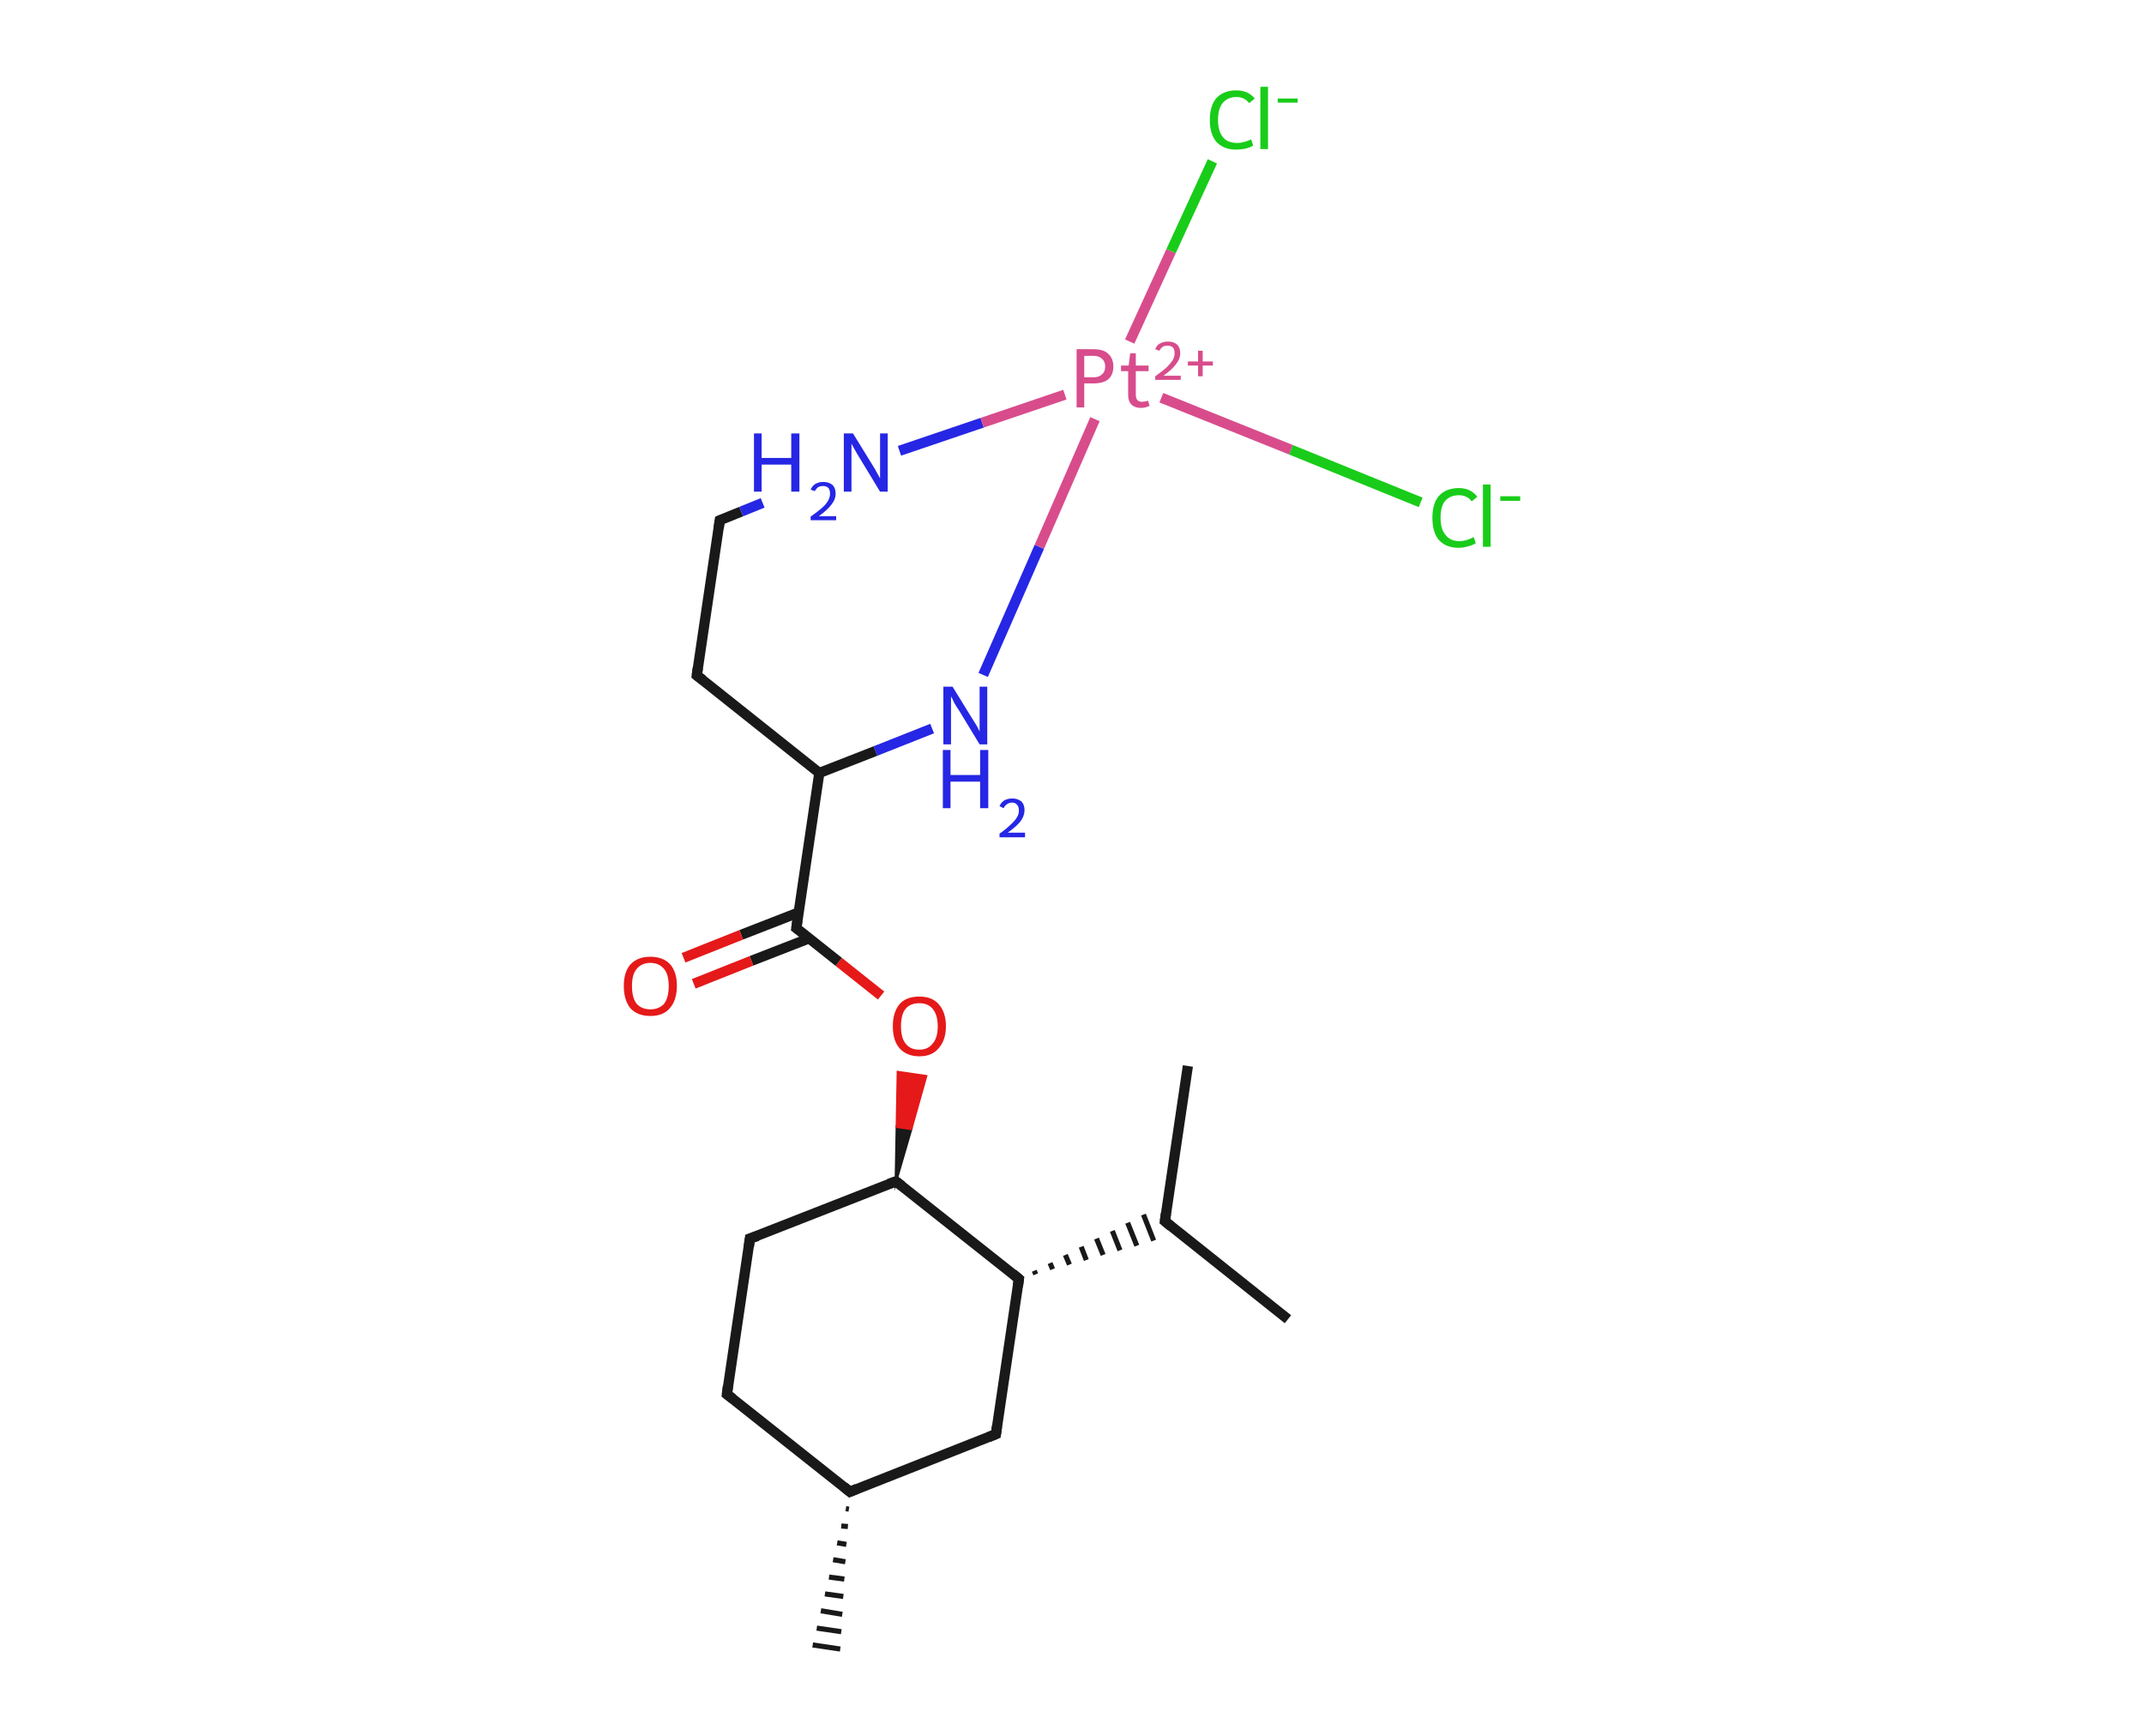
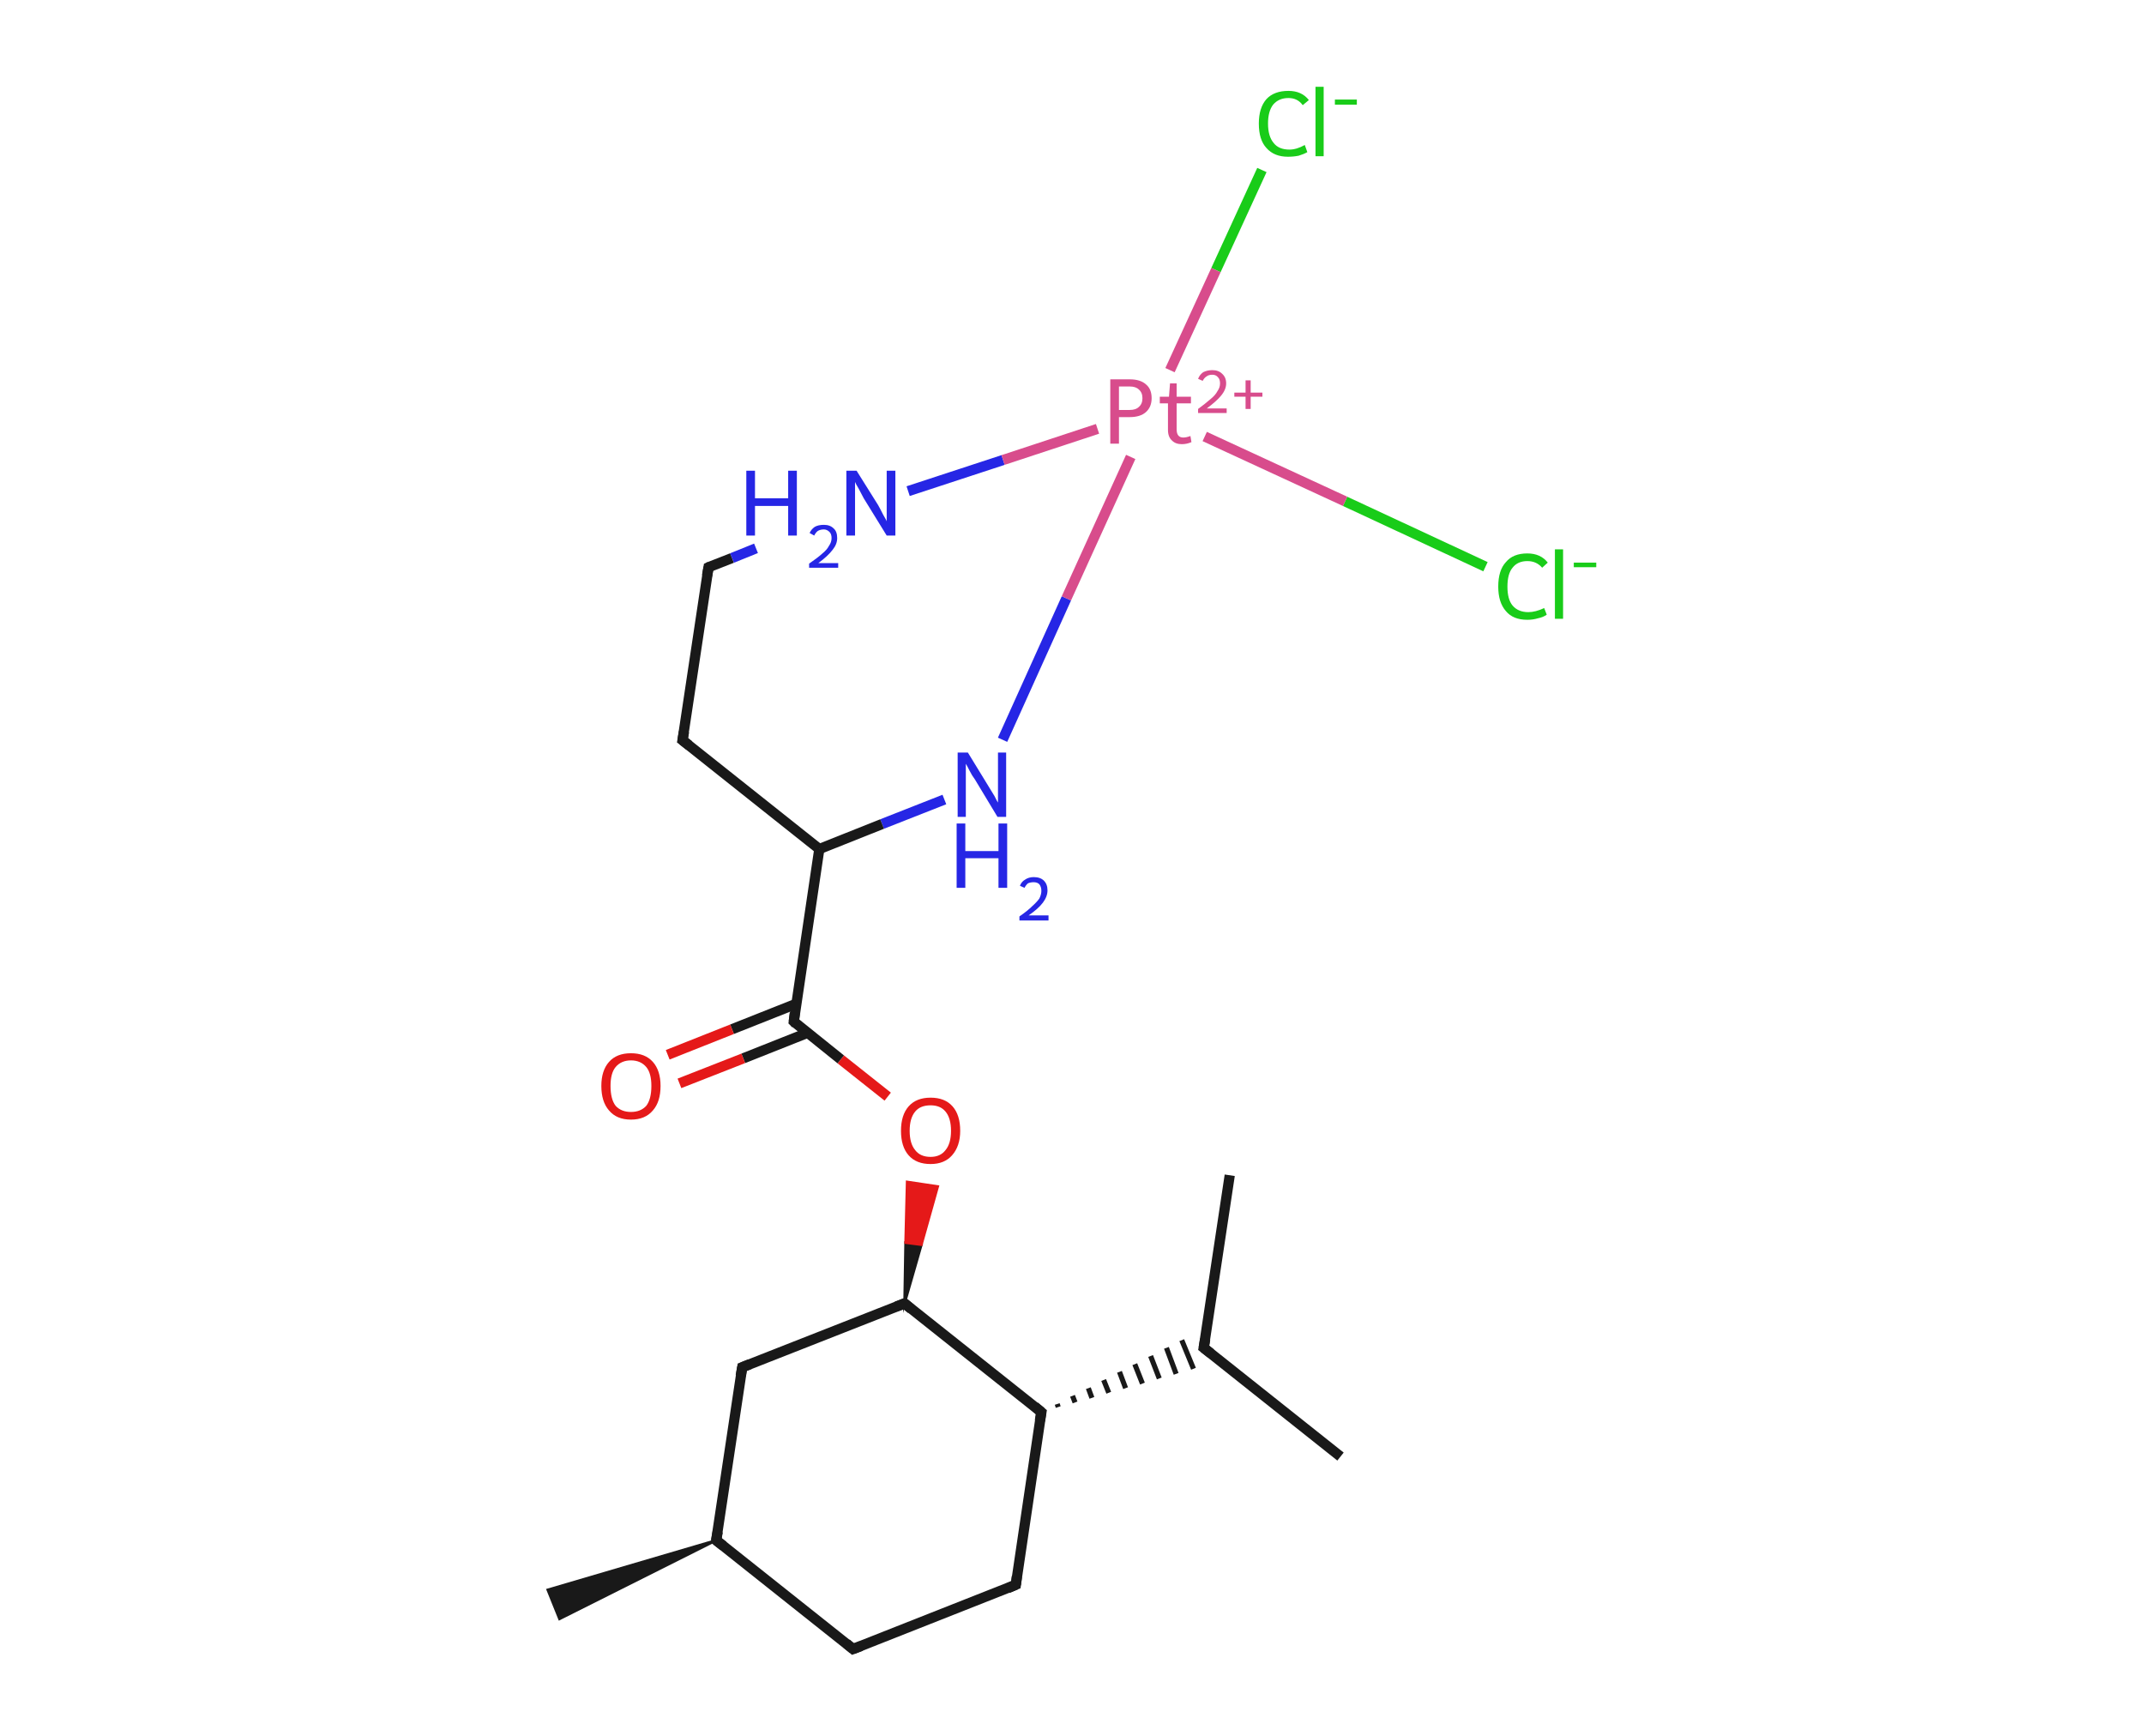
<svg xmlns="http://www.w3.org/2000/svg" version="1.1" baseProfile="full" xml:space="preserve" width="420px" height="340px" viewBox="0 0 420 340">
-   <path class="bond-0 atom-0 atom-1" d="M 252.3,258.4 L 228.2,239.2" style="fill:none;fill-rule:evenodd;stroke:#191919;stroke-width:2.0px;stroke-linecap:butt;stroke-linejoin:miter;stroke-opacity:1" />
-   <path class="bond-1 atom-1 atom-2" d="M 228.2,239.2 L 232.7,208.8" style="fill:none;fill-rule:evenodd;stroke:#191919;stroke-width:2.0px;stroke-linecap:butt;stroke-linejoin:miter;stroke-opacity:1" />
-   <path class="bond-2 atom-3 atom-1" d="M 202.9,249.6 L 202.6,248.9" style="fill:none;fill-rule:evenodd;stroke:#191919;stroke-width:1.0px;stroke-linecap:butt;stroke-linejoin:miter;stroke-opacity:1" />
-   <path class="bond-2 atom-3 atom-1" d="M 206.2,248.6 L 205.7,247.4" style="fill:none;fill-rule:evenodd;stroke:#191919;stroke-width:1.0px;stroke-linecap:butt;stroke-linejoin:miter;stroke-opacity:1" />
-   <path class="bond-2 atom-3 atom-1" d="M 209.5,247.7 L 208.7,245.8" style="fill:none;fill-rule:evenodd;stroke:#191919;stroke-width:1.0px;stroke-linecap:butt;stroke-linejoin:miter;stroke-opacity:1" />
-   <path class="bond-2 atom-3 atom-1" d="M 212.8,246.8 L 211.8,244.2" style="fill:none;fill-rule:evenodd;stroke:#191919;stroke-width:1.0px;stroke-linecap:butt;stroke-linejoin:miter;stroke-opacity:1" />
-   <path class="bond-2 atom-3 atom-1" d="M 216.1,245.8 L 214.8,242.6" style="fill:none;fill-rule:evenodd;stroke:#191919;stroke-width:1.0px;stroke-linecap:butt;stroke-linejoin:miter;stroke-opacity:1" />
-   <path class="bond-2 atom-3 atom-1" d="M 219.4,244.9 L 217.9,241.1" style="fill:none;fill-rule:evenodd;stroke:#191919;stroke-width:1.0px;stroke-linecap:butt;stroke-linejoin:miter;stroke-opacity:1" />
-   <path class="bond-2 atom-3 atom-1" d="M 222.7,244.0 L 220.9,239.5" style="fill:none;fill-rule:evenodd;stroke:#191919;stroke-width:1.0px;stroke-linecap:butt;stroke-linejoin:miter;stroke-opacity:1" />
-   <path class="bond-2 atom-3 atom-1" d="M 226.0,243.0 L 224.0,237.9" style="fill:none;fill-rule:evenodd;stroke:#191919;stroke-width:1.0px;stroke-linecap:butt;stroke-linejoin:miter;stroke-opacity:1" />
-   <path class="bond-3 atom-3 atom-4" d="M 199.6,250.5 L 195.1,280.9" style="fill:none;fill-rule:evenodd;stroke:#191919;stroke-width:2.0px;stroke-linecap:butt;stroke-linejoin:miter;stroke-opacity:1" />
-   <path class="bond-4 atom-4 atom-5" d="M 195.1,280.9 L 166.5,292.2" style="fill:none;fill-rule:evenodd;stroke:#191919;stroke-width:2.0px;stroke-linecap:butt;stroke-linejoin:miter;stroke-opacity:1" />
-   <path class="bond-5 atom-5 atom-6" d="M 166.3,295.6 L 165.7,295.5" style="fill:none;fill-rule:evenodd;stroke:#191919;stroke-width:1.0px;stroke-linecap:butt;stroke-linejoin:miter;stroke-opacity:1" />
-   <path class="bond-5 atom-5 atom-6" d="M 166.1,299.0 L 164.8,298.9" style="fill:none;fill-rule:evenodd;stroke:#191919;stroke-width:1.0px;stroke-linecap:butt;stroke-linejoin:miter;stroke-opacity:1" />
-   <path class="bond-5 atom-5 atom-6" d="M 165.8,302.5 L 164.0,302.2" style="fill:none;fill-rule:evenodd;stroke:#191919;stroke-width:1.0px;stroke-linecap:butt;stroke-linejoin:miter;stroke-opacity:1" />
-   <path class="bond-5 atom-5 atom-6" d="M 165.6,305.9 L 163.2,305.5" style="fill:none;fill-rule:evenodd;stroke:#191919;stroke-width:1.0px;stroke-linecap:butt;stroke-linejoin:miter;stroke-opacity:1" />
-   <path class="bond-5 atom-5 atom-6" d="M 165.4,309.3 L 162.4,308.9" style="fill:none;fill-rule:evenodd;stroke:#191919;stroke-width:1.0px;stroke-linecap:butt;stroke-linejoin:miter;stroke-opacity:1" />
-   <path class="bond-5 atom-5 atom-6" d="M 165.2,312.7 L 161.6,312.2" style="fill:none;fill-rule:evenodd;stroke:#191919;stroke-width:1.0px;stroke-linecap:butt;stroke-linejoin:miter;stroke-opacity:1" />
-   <path class="bond-5 atom-5 atom-6" d="M 165.0,316.2 L 160.8,315.5" style="fill:none;fill-rule:evenodd;stroke:#191919;stroke-width:1.0px;stroke-linecap:butt;stroke-linejoin:miter;stroke-opacity:1" />
-   <path class="bond-5 atom-5 atom-6" d="M 164.8,319.6 L 160.0,318.9" style="fill:none;fill-rule:evenodd;stroke:#191919;stroke-width:1.0px;stroke-linecap:butt;stroke-linejoin:miter;stroke-opacity:1" />
-   <path class="bond-5 atom-5 atom-6" d="M 164.6,323.0 L 159.2,322.2" style="fill:none;fill-rule:evenodd;stroke:#191919;stroke-width:1.0px;stroke-linecap:butt;stroke-linejoin:miter;stroke-opacity:1" />
-   <path class="bond-6 atom-5 atom-7" d="M 166.5,292.2 L 142.4,273.1" style="fill:none;fill-rule:evenodd;stroke:#191919;stroke-width:2.0px;stroke-linecap:butt;stroke-linejoin:miter;stroke-opacity:1" />
-   <path class="bond-7 atom-7 atom-8" d="M 142.4,273.1 L 146.9,242.6" style="fill:none;fill-rule:evenodd;stroke:#191919;stroke-width:2.0px;stroke-linecap:butt;stroke-linejoin:miter;stroke-opacity:1" />
-   <path class="bond-8 atom-8 atom-9" d="M 146.9,242.6 L 175.5,231.4" style="fill:none;fill-rule:evenodd;stroke:#191919;stroke-width:2.0px;stroke-linecap:butt;stroke-linejoin:miter;stroke-opacity:1" />
-   <path class="bond-9 atom-9 atom-10" d="M 175.5,231.4 L 175.7,220.7 L 178.5,221.1 Z" style="fill:#191919;fill-rule:evenodd;fill-opacity:1;stroke:#191919;stroke-width:0.5px;stroke-linecap:butt;stroke-linejoin:miter;stroke-miterlimit:10;stroke-opacity:1;" />
-   <path class="bond-9 atom-9 atom-10" d="M 181.4,210.8 L 175.9,210.0 L 175.7,220.7 L 178.5,221.1 Z" style="fill:#E51919;fill-rule:evenodd;fill-opacity:1;stroke:#E51919;stroke-width:0.5px;stroke-linecap:butt;stroke-linejoin:miter;stroke-miterlimit:10;stroke-opacity:1;" />
-   <path class="bond-10 atom-10 atom-11" d="M 172.6,195.0 L 164.3,188.4" style="fill:none;fill-rule:evenodd;stroke:#E51919;stroke-width:2.0px;stroke-linecap:butt;stroke-linejoin:miter;stroke-opacity:1" />
-   <path class="bond-10 atom-10 atom-11" d="M 164.3,188.4 L 156.0,181.8" style="fill:none;fill-rule:evenodd;stroke:#191919;stroke-width:2.0px;stroke-linecap:butt;stroke-linejoin:miter;stroke-opacity:1" />
-   <path class="bond-11 atom-11 atom-12" d="M 156.5,178.7 L 145.2,183.1" style="fill:none;fill-rule:evenodd;stroke:#191919;stroke-width:2.0px;stroke-linecap:butt;stroke-linejoin:miter;stroke-opacity:1" />
-   <path class="bond-11 atom-11 atom-12" d="M 145.2,183.1 L 133.9,187.6" style="fill:none;fill-rule:evenodd;stroke:#E51919;stroke-width:2.0px;stroke-linecap:butt;stroke-linejoin:miter;stroke-opacity:1" />
-   <path class="bond-11 atom-11 atom-12" d="M 158.5,183.8 L 147.2,188.2" style="fill:none;fill-rule:evenodd;stroke:#191919;stroke-width:2.0px;stroke-linecap:butt;stroke-linejoin:miter;stroke-opacity:1" />
-   <path class="bond-11 atom-11 atom-12" d="M 147.2,188.2 L 135.9,192.7" style="fill:none;fill-rule:evenodd;stroke:#E51919;stroke-width:2.0px;stroke-linecap:butt;stroke-linejoin:miter;stroke-opacity:1" />
-   <path class="bond-12 atom-11 atom-13" d="M 156.0,181.8 L 160.5,151.4" style="fill:none;fill-rule:evenodd;stroke:#191919;stroke-width:2.0px;stroke-linecap:butt;stroke-linejoin:miter;stroke-opacity:1" />
-   <path class="bond-13 atom-13 atom-14" d="M 160.5,151.4 L 136.5,132.3" style="fill:none;fill-rule:evenodd;stroke:#191919;stroke-width:2.0px;stroke-linecap:butt;stroke-linejoin:miter;stroke-opacity:1" />
-   <path class="bond-14 atom-14 atom-15" d="M 136.5,132.3 L 141.0,101.9" style="fill:none;fill-rule:evenodd;stroke:#191919;stroke-width:2.0px;stroke-linecap:butt;stroke-linejoin:miter;stroke-opacity:1" />
-   <path class="bond-15 atom-15 atom-16" d="M 141.0,101.9 L 145.2,100.2" style="fill:none;fill-rule:evenodd;stroke:#191919;stroke-width:2.0px;stroke-linecap:butt;stroke-linejoin:miter;stroke-opacity:1" />
-   <path class="bond-15 atom-15 atom-16" d="M 145.2,100.2 L 149.4,98.5" style="fill:none;fill-rule:evenodd;stroke:#2626E5;stroke-width:2.0px;stroke-linecap:butt;stroke-linejoin:miter;stroke-opacity:1" />
-   <path class="bond-16 atom-16 atom-17" d="M 176.2,88.3 L 192.4,82.8" style="fill:none;fill-rule:evenodd;stroke:#2626E5;stroke-width:2.0px;stroke-linecap:butt;stroke-linejoin:miter;stroke-opacity:1" />
-   <path class="bond-16 atom-16 atom-17" d="M 192.4,82.8 L 208.6,77.3" style="fill:none;fill-rule:evenodd;stroke:#D84C8C;stroke-width:2.0px;stroke-linecap:butt;stroke-linejoin:miter;stroke-opacity:1" />
-   <path class="bond-17 atom-18 atom-17" d="M 278.3,98.4 L 252.9,88.1" style="fill:none;fill-rule:evenodd;stroke:#19CC19;stroke-width:2.0px;stroke-linecap:butt;stroke-linejoin:miter;stroke-opacity:1" />
-   <path class="bond-17 atom-18 atom-17" d="M 252.9,88.1 L 227.5,77.9" style="fill:none;fill-rule:evenodd;stroke:#D84C8C;stroke-width:2.0px;stroke-linecap:butt;stroke-linejoin:miter;stroke-opacity:1" />
-   <path class="bond-18 atom-19 atom-17" d="M 237.5,31.6 L 229.4,49.2" style="fill:none;fill-rule:evenodd;stroke:#19CC19;stroke-width:2.0px;stroke-linecap:butt;stroke-linejoin:miter;stroke-opacity:1" />
-   <path class="bond-18 atom-19 atom-17" d="M 229.4,49.2 L 221.3,66.9" style="fill:none;fill-rule:evenodd;stroke:#D84C8C;stroke-width:2.0px;stroke-linecap:butt;stroke-linejoin:miter;stroke-opacity:1" />
-   <path class="bond-19 atom-20 atom-17" d="M 192.6,132.2 L 203.6,107.1" style="fill:none;fill-rule:evenodd;stroke:#2626E5;stroke-width:2.0px;stroke-linecap:butt;stroke-linejoin:miter;stroke-opacity:1" />
-   <path class="bond-19 atom-20 atom-17" d="M 203.6,107.1 L 214.5,82.1" style="fill:none;fill-rule:evenodd;stroke:#D84C8C;stroke-width:2.0px;stroke-linecap:butt;stroke-linejoin:miter;stroke-opacity:1" />
-   <path class="bond-20 atom-9 atom-3" d="M 175.5,231.4 L 199.6,250.5" style="fill:none;fill-rule:evenodd;stroke:#191919;stroke-width:2.0px;stroke-linecap:butt;stroke-linejoin:miter;stroke-opacity:1" />
-   <path class="bond-21 atom-20 atom-13" d="M 182.6,142.7 L 171.5,147.1" style="fill:none;fill-rule:evenodd;stroke:#2626E5;stroke-width:2.0px;stroke-linecap:butt;stroke-linejoin:miter;stroke-opacity:1" />
-   <path class="bond-21 atom-20 atom-13" d="M 171.5,147.1 L 160.5,151.4" style="fill:none;fill-rule:evenodd;stroke:#191919;stroke-width:2.0px;stroke-linecap:butt;stroke-linejoin:miter;stroke-opacity:1" />
-   <path d="M 229.4,240.2 L 228.2,239.2 L 228.4,237.7" style="fill:none;stroke:#191919;stroke-width:2.0px;stroke-linecap:butt;stroke-linejoin:miter;stroke-miterlimit:10;stroke-opacity:1;" />
-   <path d="M 199.4,252.0 L 199.6,250.5 L 198.4,249.5" style="fill:none;stroke:#191919;stroke-width:2.0px;stroke-linecap:butt;stroke-linejoin:miter;stroke-miterlimit:10;stroke-opacity:1;" />
-   <path d="M 195.3,279.4 L 195.1,280.9 L 193.6,281.5" style="fill:none;stroke:#191919;stroke-width:2.0px;stroke-linecap:butt;stroke-linejoin:miter;stroke-miterlimit:10;stroke-opacity:1;" />
-   <path d="M 167.9,291.6 L 166.5,292.2 L 165.3,291.2" style="fill:none;stroke:#191919;stroke-width:2.0px;stroke-linecap:butt;stroke-linejoin:miter;stroke-miterlimit:10;stroke-opacity:1;" />
-   <path d="M 143.6,274.0 L 142.4,273.1 L 142.6,271.5" style="fill:none;stroke:#191919;stroke-width:2.0px;stroke-linecap:butt;stroke-linejoin:miter;stroke-miterlimit:10;stroke-opacity:1;" />
-   <path d="M 146.7,244.2 L 146.9,242.6 L 148.4,242.1" style="fill:none;stroke:#191919;stroke-width:2.0px;stroke-linecap:butt;stroke-linejoin:miter;stroke-miterlimit:10;stroke-opacity:1;" />
-   <path d="M 174.1,231.9 L 175.5,231.4 L 176.7,232.3" style="fill:none;stroke:#191919;stroke-width:2.0px;stroke-linecap:butt;stroke-linejoin:miter;stroke-miterlimit:10;stroke-opacity:1;" />
-   <path d="M 156.4,182.1 L 156.0,181.8 L 156.2,180.3" style="fill:none;stroke:#191919;stroke-width:2.0px;stroke-linecap:butt;stroke-linejoin:miter;stroke-miterlimit:10;stroke-opacity:1;" />
-   <path d="M 137.7,133.2 L 136.5,132.3 L 136.7,130.8" style="fill:none;stroke:#191919;stroke-width:2.0px;stroke-linecap:butt;stroke-linejoin:miter;stroke-miterlimit:10;stroke-opacity:1;" />
-   <path d="M 140.8,103.4 L 141.0,101.9 L 141.2,101.8" style="fill:none;stroke:#191919;stroke-width:2.0px;stroke-linecap:butt;stroke-linejoin:miter;stroke-miterlimit:10;stroke-opacity:1;" />
-   <path class="atom-10" d="M 174.9 201.0 Q 174.9 198.3, 176.2 196.7 Q 177.5 195.2, 180.1 195.2 Q 182.6 195.2, 183.9 196.7 Q 185.3 198.3, 185.3 201.0 Q 185.3 203.7, 183.9 205.3 Q 182.6 206.9, 180.1 206.9 Q 177.6 206.9, 176.2 205.3 Q 174.9 203.8, 174.9 201.0 M 180.1 205.6 Q 181.8 205.6, 182.7 204.4 Q 183.7 203.3, 183.7 201.0 Q 183.7 198.8, 182.7 197.6 Q 181.8 196.5, 180.1 196.5 Q 178.3 196.5, 177.4 197.6 Q 176.5 198.7, 176.5 201.0 Q 176.5 203.3, 177.4 204.4 Q 178.3 205.6, 180.1 205.6 " fill="#E51919" />
-   <path class="atom-12" d="M 122.2 193.1 Q 122.2 190.4, 123.5 188.9 Q 124.9 187.4, 127.4 187.4 Q 129.9 187.4, 131.3 188.9 Q 132.6 190.4, 132.6 193.1 Q 132.6 195.9, 131.2 197.5 Q 129.9 199.0, 127.4 199.0 Q 124.9 199.0, 123.5 197.5 Q 122.2 195.9, 122.2 193.1 M 127.4 197.7 Q 129.1 197.7, 130.1 196.6 Q 131.0 195.4, 131.0 193.1 Q 131.0 190.9, 130.1 189.8 Q 129.1 188.6, 127.4 188.6 Q 125.7 188.6, 124.7 189.8 Q 123.8 190.9, 123.8 193.1 Q 123.8 195.4, 124.7 196.6 Q 125.7 197.7, 127.4 197.7 " fill="#E51919" />
-   <path class="atom-16" d="M 147.7 84.9 L 149.2 84.9 L 149.2 89.7 L 155.0 89.7 L 155.0 84.9 L 156.6 84.9 L 156.6 96.3 L 155.0 96.3 L 155.0 91.0 L 149.2 91.0 L 149.2 96.3 L 147.7 96.3 L 147.7 84.9 " fill="#2626E5" />
-   <path class="atom-16" d="M 158.8 95.9 Q 159.1 95.2, 159.7 94.8 Q 160.4 94.4, 161.3 94.4 Q 162.4 94.4, 163.1 95.0 Q 163.7 95.6, 163.7 96.7 Q 163.7 97.8, 162.9 98.8 Q 162.1 99.9, 160.4 101.1 L 163.8 101.1 L 163.8 101.9 L 158.8 101.9 L 158.8 101.2 Q 160.2 100.2, 161.0 99.5 Q 161.8 98.8, 162.2 98.1 Q 162.6 97.4, 162.6 96.7 Q 162.6 96.0, 162.3 95.6 Q 161.9 95.2, 161.3 95.2 Q 160.7 95.2, 160.3 95.4 Q 159.9 95.7, 159.6 96.2 L 158.8 95.9 " fill="#2626E5" />
-   <path class="atom-16" d="M 167.1 84.9 L 170.8 90.9 Q 171.2 91.5, 171.8 92.6 Q 172.4 93.7, 172.4 93.7 L 172.4 84.9 L 173.9 84.9 L 173.9 96.3 L 172.4 96.3 L 168.4 89.7 Q 167.9 88.9, 167.4 88.0 Q 166.9 87.1, 166.8 86.9 L 166.8 96.3 L 165.3 96.3 L 165.3 84.9 L 167.1 84.9 " fill="#2626E5" />
-   <path class="atom-17" d="M 214.2 68.4 Q 216.2 68.4, 217.1 69.3 Q 218.1 70.2, 218.1 71.8 Q 218.1 73.4, 217.1 74.3 Q 216.1 75.1, 214.2 75.1 L 212.4 75.1 L 212.4 79.8 L 210.9 79.8 L 210.9 68.4 L 214.2 68.4 M 214.2 73.9 Q 215.3 73.9, 215.9 73.3 Q 216.5 72.8, 216.5 71.8 Q 216.5 70.8, 215.9 70.3 Q 215.3 69.7, 214.2 69.7 L 212.4 69.7 L 212.4 73.9 L 214.2 73.9 " fill="#D84C8C" />
-   <path class="atom-17" d="M 219.6 72.7 L 219.6 71.6 L 221.1 71.6 L 221.4 69.2 L 222.5 69.2 L 222.5 71.6 L 225.0 71.6 L 225.0 72.7 L 222.5 72.7 L 222.5 77.3 Q 222.5 78.7, 223.7 78.7 Q 224.2 78.7, 224.9 78.5 L 225.2 79.5 Q 224.3 79.9, 223.5 79.9 Q 222.4 79.9, 221.7 79.3 Q 221.0 78.6, 221.0 77.4 L 221.0 72.7 L 219.6 72.7 " fill="#D84C8C" />
-   <path class="atom-17" d="M 226.3 68.4 Q 226.6 67.6, 227.2 67.3 Q 227.9 66.9, 228.8 66.9 Q 229.9 66.9, 230.6 67.5 Q 231.2 68.1, 231.2 69.2 Q 231.2 70.3, 230.4 71.3 Q 229.6 72.4, 227.9 73.6 L 231.3 73.6 L 231.3 74.4 L 226.3 74.4 L 226.3 73.7 Q 227.7 72.7, 228.5 72.0 Q 229.3 71.2, 229.7 70.6 Q 230.1 69.9, 230.1 69.2 Q 230.1 68.5, 229.8 68.1 Q 229.4 67.7, 228.8 67.7 Q 228.2 67.7, 227.8 67.9 Q 227.4 68.2, 227.1 68.7 L 226.3 68.4 " fill="#D84C8C" />
-   <path class="atom-17" d="M 232.7 70.8 L 234.7 70.8 L 234.7 68.7 L 235.6 68.7 L 235.6 70.8 L 237.6 70.8 L 237.6 71.6 L 235.6 71.6 L 235.6 73.7 L 234.7 73.7 L 234.7 71.6 L 232.7 71.6 L 232.7 70.8 " fill="#D84C8C" />
-   <path class="atom-18" d="M 280.6 101.4 Q 280.6 98.6, 281.9 97.1 Q 283.3 95.6, 285.8 95.6 Q 288.1 95.6, 289.4 97.3 L 288.3 98.2 Q 287.4 97.0, 285.8 97.0 Q 284.1 97.0, 283.1 98.1 Q 282.2 99.2, 282.2 101.4 Q 282.2 103.7, 283.2 104.8 Q 284.1 106.0, 285.9 106.0 Q 287.2 106.0, 288.7 105.2 L 289.1 106.4 Q 288.5 106.8, 287.6 107.0 Q 286.7 107.3, 285.7 107.3 Q 283.3 107.3, 281.9 105.8 Q 280.6 104.3, 280.6 101.4 " fill="#19CC19" />
-   <path class="atom-18" d="M 290.5 94.9 L 292.0 94.9 L 292.0 107.1 L 290.5 107.1 L 290.5 94.9 " fill="#19CC19" />
-   <path class="atom-18" d="M 293.9 97.2 L 297.8 97.2 L 297.8 98.1 L 293.9 98.1 L 293.9 97.2 " fill="#19CC19" />
-   <path class="atom-19" d="M 237.0 23.5 Q 237.0 20.7, 238.3 19.2 Q 239.7 17.7, 242.2 17.7 Q 244.5 17.7, 245.8 19.3 L 244.7 20.2 Q 243.8 19.0, 242.2 19.0 Q 240.5 19.0, 239.5 20.2 Q 238.6 21.3, 238.6 23.5 Q 238.6 25.7, 239.6 26.9 Q 240.5 28.0, 242.4 28.0 Q 243.6 28.0, 245.1 27.3 L 245.5 28.5 Q 244.9 28.9, 244.0 29.1 Q 243.1 29.3, 242.1 29.3 Q 239.7 29.3, 238.3 27.8 Q 237.0 26.3, 237.0 23.5 " fill="#19CC19" />
-   <path class="atom-19" d="M 246.9 17.0 L 248.4 17.0 L 248.4 29.2 L 246.9 29.2 L 246.9 17.0 " fill="#19CC19" />
-   <path class="atom-19" d="M 250.3 19.3 L 254.2 19.3 L 254.2 20.1 L 250.3 20.1 L 250.3 19.3 " fill="#19CC19" />
-   <path class="atom-20" d="M 186.6 134.5 L 190.3 140.5 Q 190.7 141.1, 191.3 142.1 Q 191.9 143.2, 191.9 143.3 L 191.9 134.5 L 193.4 134.5 L 193.4 145.8 L 191.9 145.8 L 187.9 139.2 Q 187.4 138.5, 186.9 137.6 Q 186.5 136.7, 186.3 136.4 L 186.3 145.8 L 184.8 145.8 L 184.8 134.5 L 186.6 134.5 " fill="#2626E5" />
-   <path class="atom-20" d="M 184.7 146.9 L 186.2 146.9 L 186.2 151.8 L 192.0 151.8 L 192.0 146.9 L 193.6 146.9 L 193.6 158.3 L 192.0 158.3 L 192.0 153.1 L 186.2 153.1 L 186.2 158.3 L 184.7 158.3 L 184.7 146.9 " fill="#2626E5" />
-   <path class="atom-20" d="M 195.8 157.9 Q 196.1 157.2, 196.7 156.8 Q 197.4 156.4, 198.3 156.4 Q 199.4 156.4, 200.1 157.0 Q 200.7 157.6, 200.7 158.7 Q 200.7 159.8, 199.9 160.9 Q 199.1 161.9, 197.4 163.1 L 200.8 163.1 L 200.8 164.0 L 195.8 164.0 L 195.8 163.3 Q 197.2 162.3, 198.0 161.5 Q 198.8 160.8, 199.2 160.1 Q 199.6 159.5, 199.6 158.8 Q 199.6 158.1, 199.3 157.7 Q 198.9 157.2, 198.3 157.2 Q 197.7 157.2, 197.3 157.5 Q 196.9 157.7, 196.6 158.3 L 195.8 157.9 " fill="#2626E5" />
+   <path class="bond-0 atom-0 atom-1" d="M 240.9,230.2 L 235.8,264.0" style="fill:none;fill-rule:evenodd;stroke:#191919;stroke-width:2.0px;stroke-linecap:butt;stroke-linejoin:miter;stroke-opacity:1" />
+   <path class="bond-1 atom-1 atom-2" d="M 235.8,264.0 L 262.6,285.3" style="fill:none;fill-rule:evenodd;stroke:#191919;stroke-width:2.0px;stroke-linecap:butt;stroke-linejoin:miter;stroke-opacity:1" />
+   <path class="bond-2 atom-3 atom-1" d="M 207.3,275.6 L 207.1,275.0" style="fill:none;fill-rule:evenodd;stroke:#191919;stroke-width:1.0px;stroke-linecap:butt;stroke-linejoin:miter;stroke-opacity:1" />
+   <path class="bond-2 atom-3 atom-1" d="M 210.6,274.7 L 210.1,273.4" style="fill:none;fill-rule:evenodd;stroke:#191919;stroke-width:1.0px;stroke-linecap:butt;stroke-linejoin:miter;stroke-opacity:1" />
+   <path class="bond-2 atom-3 atom-1" d="M 213.9,273.8 L 213.2,271.9" style="fill:none;fill-rule:evenodd;stroke:#191919;stroke-width:1.0px;stroke-linecap:butt;stroke-linejoin:miter;stroke-opacity:1" />
+   <path class="bond-2 atom-3 atom-1" d="M 217.2,272.8 L 216.2,270.3" style="fill:none;fill-rule:evenodd;stroke:#191919;stroke-width:1.0px;stroke-linecap:butt;stroke-linejoin:miter;stroke-opacity:1" />
+   <path class="bond-2 atom-3 atom-1" d="M 220.5,271.9 L 219.3,268.7" style="fill:none;fill-rule:evenodd;stroke:#191919;stroke-width:1.0px;stroke-linecap:butt;stroke-linejoin:miter;stroke-opacity:1" />
+   <path class="bond-2 atom-3 atom-1" d="M 223.8,271.0 L 222.3,267.2" style="fill:none;fill-rule:evenodd;stroke:#191919;stroke-width:1.0px;stroke-linecap:butt;stroke-linejoin:miter;stroke-opacity:1" />
+   <path class="bond-2 atom-3 atom-1" d="M 227.1,270.0 L 225.4,265.6" style="fill:none;fill-rule:evenodd;stroke:#191919;stroke-width:1.0px;stroke-linecap:butt;stroke-linejoin:miter;stroke-opacity:1" />
+   <path class="bond-2 atom-3 atom-1" d="M 230.4,269.1 L 228.5,264.0" style="fill:none;fill-rule:evenodd;stroke:#191919;stroke-width:1.0px;stroke-linecap:butt;stroke-linejoin:miter;stroke-opacity:1" />
+   <path class="bond-2 atom-3 atom-1" d="M 233.8,268.1 L 231.5,262.5" style="fill:none;fill-rule:evenodd;stroke:#191919;stroke-width:1.0px;stroke-linecap:butt;stroke-linejoin:miter;stroke-opacity:1" />
+   <path class="bond-3 atom-3 atom-4" d="M 204.0,276.6 L 199.0,310.4" style="fill:none;fill-rule:evenodd;stroke:#191919;stroke-width:2.0px;stroke-linecap:butt;stroke-linejoin:miter;stroke-opacity:1" />
+   <path class="bond-4 atom-4 atom-5" d="M 199.0,310.4 L 167.1,323.0" style="fill:none;fill-rule:evenodd;stroke:#191919;stroke-width:2.0px;stroke-linecap:butt;stroke-linejoin:miter;stroke-opacity:1" />
+   <path class="bond-5 atom-5 atom-6" d="M 167.1,323.0 L 140.3,301.7" style="fill:none;fill-rule:evenodd;stroke:#191919;stroke-width:2.0px;stroke-linecap:butt;stroke-linejoin:miter;stroke-opacity:1" />
+   <path class="bond-6 atom-6 atom-7" d="M 140.3,301.7 L 109.6,317.1 L 107.3,311.4 Z" style="fill:#191919;fill-rule:evenodd;fill-opacity:1;stroke:#191919;stroke-width:0.5px;stroke-linecap:butt;stroke-linejoin:miter;stroke-miterlimit:10;stroke-opacity:1;" />
+   <path class="bond-7 atom-6 atom-8" d="M 140.3,301.7 L 145.4,267.8" style="fill:none;fill-rule:evenodd;stroke:#191919;stroke-width:2.0px;stroke-linecap:butt;stroke-linejoin:miter;stroke-opacity:1" />
+   <path class="bond-8 atom-8 atom-9" d="M 145.4,267.8 L 177.2,255.3" style="fill:none;fill-rule:evenodd;stroke:#191919;stroke-width:2.0px;stroke-linecap:butt;stroke-linejoin:miter;stroke-opacity:1" />
+   <path class="bond-9 atom-9 atom-10" d="M 177.2,255.3 L 177.4,243.4 L 180.5,243.8 Z" style="fill:#191919;fill-rule:evenodd;fill-opacity:1;stroke:#191919;stroke-width:0.5px;stroke-linecap:butt;stroke-linejoin:miter;stroke-miterlimit:10;stroke-opacity:1;" />
+   <path class="bond-9 atom-9 atom-10" d="M 183.7,232.4 L 177.7,231.5 L 177.4,243.4 L 180.5,243.8 Z" style="fill:#E51919;fill-rule:evenodd;fill-opacity:1;stroke:#E51919;stroke-width:0.5px;stroke-linecap:butt;stroke-linejoin:miter;stroke-miterlimit:10;stroke-opacity:1;" />
+   <path class="bond-10 atom-10 atom-11" d="M 173.9,214.8 L 164.7,207.5" style="fill:none;fill-rule:evenodd;stroke:#E51919;stroke-width:2.0px;stroke-linecap:butt;stroke-linejoin:miter;stroke-opacity:1" />
+   <path class="bond-10 atom-10 atom-11" d="M 164.7,207.5 L 155.5,200.1" style="fill:none;fill-rule:evenodd;stroke:#191919;stroke-width:2.0px;stroke-linecap:butt;stroke-linejoin:miter;stroke-opacity:1" />
+   <path class="bond-11 atom-11 atom-12" d="M 156.0,196.6 L 143.4,201.6" style="fill:none;fill-rule:evenodd;stroke:#191919;stroke-width:2.0px;stroke-linecap:butt;stroke-linejoin:miter;stroke-opacity:1" />
+   <path class="bond-11 atom-11 atom-12" d="M 143.4,201.6 L 130.8,206.6" style="fill:none;fill-rule:evenodd;stroke:#E51919;stroke-width:2.0px;stroke-linecap:butt;stroke-linejoin:miter;stroke-opacity:1" />
+   <path class="bond-11 atom-11 atom-12" d="M 158.2,202.3 L 145.6,207.3" style="fill:none;fill-rule:evenodd;stroke:#191919;stroke-width:2.0px;stroke-linecap:butt;stroke-linejoin:miter;stroke-opacity:1" />
+   <path class="bond-11 atom-11 atom-12" d="M 145.6,207.3 L 133.1,212.2" style="fill:none;fill-rule:evenodd;stroke:#E51919;stroke-width:2.0px;stroke-linecap:butt;stroke-linejoin:miter;stroke-opacity:1" />
+   <path class="bond-12 atom-11 atom-13" d="M 155.5,200.1 L 160.5,166.3" style="fill:none;fill-rule:evenodd;stroke:#191919;stroke-width:2.0px;stroke-linecap:butt;stroke-linejoin:miter;stroke-opacity:1" />
+   <path class="bond-13 atom-13 atom-14" d="M 160.5,166.3 L 133.7,145.0" style="fill:none;fill-rule:evenodd;stroke:#191919;stroke-width:2.0px;stroke-linecap:butt;stroke-linejoin:miter;stroke-opacity:1" />
+   <path class="bond-14 atom-14 atom-15" d="M 133.7,145.0 L 138.8,111.1" style="fill:none;fill-rule:evenodd;stroke:#191919;stroke-width:2.0px;stroke-linecap:butt;stroke-linejoin:miter;stroke-opacity:1" />
+   <path class="bond-15 atom-15 atom-16" d="M 138.8,111.1 L 143.4,109.3" style="fill:none;fill-rule:evenodd;stroke:#191919;stroke-width:2.0px;stroke-linecap:butt;stroke-linejoin:miter;stroke-opacity:1" />
+   <path class="bond-15 atom-15 atom-16" d="M 143.4,109.3 L 148.1,107.4" style="fill:none;fill-rule:evenodd;stroke:#2626E5;stroke-width:2.0px;stroke-linecap:butt;stroke-linejoin:miter;stroke-opacity:1" />
+   <path class="bond-16 atom-16 atom-17" d="M 177.9,96.2 L 196.5,90.1" style="fill:none;fill-rule:evenodd;stroke:#2626E5;stroke-width:2.0px;stroke-linecap:butt;stroke-linejoin:miter;stroke-opacity:1" />
+   <path class="bond-16 atom-16 atom-17" d="M 196.5,90.1 L 215.0,84.0" style="fill:none;fill-rule:evenodd;stroke:#D84C8C;stroke-width:2.0px;stroke-linecap:butt;stroke-linejoin:miter;stroke-opacity:1" />
+   <path class="bond-17 atom-18 atom-17" d="M 291.0,111.0 L 263.5,98.2" style="fill:none;fill-rule:evenodd;stroke:#19CC19;stroke-width:2.0px;stroke-linecap:butt;stroke-linejoin:miter;stroke-opacity:1" />
+   <path class="bond-17 atom-18 atom-17" d="M 263.5,98.2 L 236.0,85.5" style="fill:none;fill-rule:evenodd;stroke:#D84C8C;stroke-width:2.0px;stroke-linecap:butt;stroke-linejoin:miter;stroke-opacity:1" />
+   <path class="bond-18 atom-19 atom-17" d="M 247.2,33.3 L 238.2,52.9" style="fill:none;fill-rule:evenodd;stroke:#19CC19;stroke-width:2.0px;stroke-linecap:butt;stroke-linejoin:miter;stroke-opacity:1" />
+   <path class="bond-18 atom-19 atom-17" d="M 238.2,52.9 L 229.2,72.5" style="fill:none;fill-rule:evenodd;stroke:#D84C8C;stroke-width:2.0px;stroke-linecap:butt;stroke-linejoin:miter;stroke-opacity:1" />
+   <path class="bond-19 atom-20 atom-17" d="M 196.4,144.9 L 208.9,117.2" style="fill:none;fill-rule:evenodd;stroke:#2626E5;stroke-width:2.0px;stroke-linecap:butt;stroke-linejoin:miter;stroke-opacity:1" />
+   <path class="bond-19 atom-20 atom-17" d="M 208.9,117.2 L 221.5,89.5" style="fill:none;fill-rule:evenodd;stroke:#D84C8C;stroke-width:2.0px;stroke-linecap:butt;stroke-linejoin:miter;stroke-opacity:1" />
+   <path class="bond-20 atom-9 atom-3" d="M 177.2,255.3 L 204.0,276.6" style="fill:none;fill-rule:evenodd;stroke:#191919;stroke-width:2.0px;stroke-linecap:butt;stroke-linejoin:miter;stroke-opacity:1" />
+   <path class="bond-21 atom-20 atom-13" d="M 185.0,156.6 L 172.8,161.4" style="fill:none;fill-rule:evenodd;stroke:#2626E5;stroke-width:2.0px;stroke-linecap:butt;stroke-linejoin:miter;stroke-opacity:1" />
+   <path class="bond-21 atom-20 atom-13" d="M 172.8,161.4 L 160.5,166.3" style="fill:none;fill-rule:evenodd;stroke:#191919;stroke-width:2.0px;stroke-linecap:butt;stroke-linejoin:miter;stroke-opacity:1" />
+   <path d="M 236.1,262.3 L 235.8,264.0 L 237.2,265.1" style="fill:none;stroke:#191919;stroke-width:2.0px;stroke-linecap:butt;stroke-linejoin:miter;stroke-miterlimit:10;stroke-opacity:1;" />
+   <path d="M 203.7,278.3 L 204.0,276.6 L 202.7,275.5" style="fill:none;stroke:#191919;stroke-width:2.0px;stroke-linecap:butt;stroke-linejoin:miter;stroke-miterlimit:10;stroke-opacity:1;" />
+   <path d="M 199.2,308.8 L 199.0,310.4 L 197.4,311.1" style="fill:none;stroke:#191919;stroke-width:2.0px;stroke-linecap:butt;stroke-linejoin:miter;stroke-miterlimit:10;stroke-opacity:1;" />
+   <path d="M 168.7,322.4 L 167.1,323.0 L 165.8,321.9" style="fill:none;stroke:#191919;stroke-width:2.0px;stroke-linecap:butt;stroke-linejoin:miter;stroke-miterlimit:10;stroke-opacity:1;" />
+   <path d="M 141.7,302.8 L 140.3,301.7 L 140.6,300.0" style="fill:none;stroke:#191919;stroke-width:2.0px;stroke-linecap:butt;stroke-linejoin:miter;stroke-miterlimit:10;stroke-opacity:1;" />
+   <path d="M 145.1,269.5 L 145.4,267.8 L 146.9,267.2" style="fill:none;stroke:#191919;stroke-width:2.0px;stroke-linecap:butt;stroke-linejoin:miter;stroke-miterlimit:10;stroke-opacity:1;" />
+   <path d="M 175.6,255.9 L 177.2,255.3 L 178.5,256.4" style="fill:none;stroke:#191919;stroke-width:2.0px;stroke-linecap:butt;stroke-linejoin:miter;stroke-miterlimit:10;stroke-opacity:1;" />
+   <path d="M 155.9,200.5 L 155.5,200.1 L 155.7,198.4" style="fill:none;stroke:#191919;stroke-width:2.0px;stroke-linecap:butt;stroke-linejoin:miter;stroke-miterlimit:10;stroke-opacity:1;" />
+   <path d="M 135.0,146.0 L 133.7,145.0 L 134.0,143.3" style="fill:none;stroke:#191919;stroke-width:2.0px;stroke-linecap:butt;stroke-linejoin:miter;stroke-miterlimit:10;stroke-opacity:1;" />
+   <path d="M 138.5,112.8 L 138.8,111.1 L 139.0,111.0" style="fill:none;stroke:#191919;stroke-width:2.0px;stroke-linecap:butt;stroke-linejoin:miter;stroke-miterlimit:10;stroke-opacity:1;" />
+   <path class="atom-10" d="M 176.5 221.5 Q 176.5 218.4, 178.0 216.7 Q 179.5 215.0, 182.3 215.0 Q 185.1 215.0, 186.6 216.7 Q 188.1 218.4, 188.1 221.5 Q 188.1 224.5, 186.5 226.3 Q 185.0 228.0, 182.3 228.0 Q 179.5 228.0, 178.0 226.3 Q 176.5 224.6, 176.5 221.5 M 182.3 226.6 Q 184.2 226.6, 185.2 225.3 Q 186.3 224.0, 186.3 221.5 Q 186.3 219.0, 185.2 217.7 Q 184.2 216.5, 182.3 216.5 Q 180.3 216.5, 179.3 217.7 Q 178.2 219.0, 178.2 221.5 Q 178.2 224.0, 179.3 225.3 Q 180.3 226.6, 182.3 226.6 " fill="#E51919" />
+   <path class="atom-12" d="M 117.8 212.7 Q 117.8 209.7, 119.3 208.0 Q 120.8 206.3, 123.6 206.3 Q 126.4 206.3, 127.9 208.0 Q 129.4 209.7, 129.4 212.7 Q 129.4 215.8, 127.9 217.5 Q 126.4 219.3, 123.6 219.3 Q 120.8 219.3, 119.3 217.5 Q 117.8 215.8, 117.8 212.7 M 123.6 217.8 Q 125.5 217.8, 126.6 216.6 Q 127.6 215.3, 127.6 212.7 Q 127.6 210.2, 126.6 209.0 Q 125.5 207.7, 123.6 207.7 Q 121.7 207.7, 120.6 209.0 Q 119.6 210.2, 119.6 212.7 Q 119.6 215.3, 120.6 216.6 Q 121.7 217.8, 123.6 217.8 " fill="#E51919" />
+   <path class="atom-16" d="M 146.2 92.2 L 147.9 92.2 L 147.9 97.6 L 154.4 97.6 L 154.4 92.2 L 156.1 92.2 L 156.1 104.9 L 154.4 104.9 L 154.4 99.1 L 147.9 99.1 L 147.9 104.9 L 146.2 104.9 L 146.2 92.2 " fill="#2626E5" />
+   <path class="atom-16" d="M 158.6 104.4 Q 158.9 103.7, 159.6 103.2 Q 160.3 102.8, 161.4 102.8 Q 162.6 102.8, 163.3 103.5 Q 164.0 104.1, 164.0 105.4 Q 164.0 106.6, 163.1 107.7 Q 162.2 108.9, 160.3 110.3 L 164.2 110.3 L 164.2 111.2 L 158.5 111.2 L 158.5 110.4 Q 160.1 109.3, 161.0 108.5 Q 162.0 107.7, 162.4 106.9 Q 162.9 106.2, 162.9 105.4 Q 162.9 104.6, 162.5 104.2 Q 162.0 103.7, 161.4 103.7 Q 160.7 103.7, 160.2 104.0 Q 159.8 104.3, 159.5 104.9 L 158.6 104.4 " fill="#2626E5" />
+   <path class="atom-16" d="M 167.8 92.2 L 172.0 98.9 Q 172.4 99.6, 173.0 100.8 Q 173.7 102.0, 173.7 102.1 L 173.7 92.2 L 175.4 92.2 L 175.4 104.9 L 173.7 104.9 L 169.2 97.6 Q 168.7 96.7, 168.2 95.7 Q 167.6 94.7, 167.5 94.4 L 167.5 104.9 L 165.8 104.9 L 165.8 92.2 L 167.8 92.2 " fill="#2626E5" />
+   <path class="atom-17" d="M 221.3 74.3 Q 223.4 74.3, 224.5 75.3 Q 225.6 76.2, 225.6 78.0 Q 225.6 79.7, 224.5 80.7 Q 223.4 81.7, 221.3 81.7 L 219.2 81.7 L 219.2 86.9 L 217.5 86.9 L 217.5 74.3 L 221.3 74.3 M 221.3 80.3 Q 222.5 80.3, 223.1 79.7 Q 223.8 79.1, 223.8 78.0 Q 223.8 76.9, 223.1 76.3 Q 222.5 75.7, 221.3 75.7 L 219.2 75.7 L 219.2 80.3 L 221.3 80.3 " fill="#D84C8C" />
+   <path class="atom-17" d="M 227.2 79.0 L 227.2 77.7 L 229.0 77.7 L 229.2 75.1 L 230.5 75.1 L 230.5 77.7 L 233.3 77.7 L 233.3 79.0 L 230.5 79.0 L 230.5 84.1 Q 230.5 85.7, 231.8 85.7 Q 232.4 85.7, 233.2 85.4 L 233.4 86.6 Q 232.5 87.0, 231.5 87.0 Q 230.3 87.0, 229.6 86.3 Q 228.8 85.6, 228.8 84.2 L 228.8 79.0 L 227.2 79.0 " fill="#D84C8C" />
+   <path class="atom-17" d="M 234.7 74.2 Q 235.0 73.4, 235.7 72.9 Q 236.5 72.5, 237.5 72.5 Q 238.7 72.5, 239.4 73.2 Q 240.2 73.9, 240.2 75.1 Q 240.2 76.3, 239.2 77.5 Q 238.3 78.6, 236.4 80.0 L 240.3 80.0 L 240.3 80.9 L 234.7 80.9 L 234.7 80.1 Q 236.2 79.0, 237.1 78.2 Q 238.1 77.4, 238.5 76.6 Q 239.0 75.9, 239.0 75.1 Q 239.0 74.3, 238.6 73.9 Q 238.2 73.4, 237.5 73.4 Q 236.8 73.4, 236.4 73.7 Q 235.9 74.0, 235.6 74.6 L 234.7 74.2 " fill="#D84C8C" />
+   <path class="atom-17" d="M 241.8 76.9 L 244.0 76.9 L 244.0 74.5 L 245.0 74.5 L 245.0 76.9 L 247.3 76.9 L 247.3 77.7 L 245.0 77.7 L 245.0 80.1 L 244.0 80.1 L 244.0 77.7 L 241.8 77.7 L 241.8 76.9 " fill="#D84C8C" />
+   <path class="atom-18" d="M 293.5 114.9 Q 293.5 111.7, 295.0 110.1 Q 296.4 108.4, 299.2 108.4 Q 301.8 108.4, 303.2 110.2 L 302.1 111.2 Q 301.0 109.9, 299.2 109.9 Q 297.3 109.9, 296.3 111.2 Q 295.3 112.4, 295.3 114.9 Q 295.3 117.4, 296.3 118.6 Q 297.4 119.9, 299.4 119.9 Q 300.8 119.9, 302.5 119.1 L 303.0 120.4 Q 302.3 120.9, 301.3 121.1 Q 300.3 121.4, 299.2 121.4 Q 296.4 121.4, 295.0 119.7 Q 293.5 118.0, 293.5 114.9 " fill="#19CC19" />
+   <path class="atom-18" d="M 304.6 107.6 L 306.2 107.6 L 306.2 121.2 L 304.6 121.2 L 304.6 107.6 " fill="#19CC19" />
+   <path class="atom-18" d="M 308.3 110.2 L 312.7 110.2 L 312.7 111.1 L 308.3 111.1 L 308.3 110.2 " fill="#19CC19" />
+   <path class="atom-19" d="M 246.6 24.2 Q 246.6 21.1, 248.1 19.4 Q 249.6 17.8, 252.4 17.8 Q 255.0 17.8, 256.4 19.6 L 255.2 20.6 Q 254.2 19.2, 252.4 19.2 Q 250.5 19.2, 249.4 20.5 Q 248.4 21.8, 248.4 24.2 Q 248.4 26.7, 249.5 28.0 Q 250.5 29.3, 252.6 29.3 Q 254.0 29.3, 255.6 28.4 L 256.1 29.8 Q 255.4 30.2, 254.4 30.5 Q 253.4 30.7, 252.3 30.7 Q 249.6 30.7, 248.1 29.0 Q 246.6 27.4, 246.6 24.2 " fill="#19CC19" />
+   <path class="atom-19" d="M 257.7 17.0 L 259.3 17.0 L 259.3 30.6 L 257.7 30.6 L 257.7 17.0 " fill="#19CC19" />
+   <path class="atom-19" d="M 261.5 19.5 L 265.8 19.5 L 265.8 20.5 L 261.5 20.5 L 261.5 19.5 " fill="#19CC19" />
+   <path class="atom-20" d="M 189.6 147.4 L 193.7 154.1 Q 194.1 154.8, 194.8 155.9 Q 195.4 157.1, 195.5 157.2 L 195.5 147.4 L 197.1 147.4 L 197.1 160.0 L 195.4 160.0 L 191.0 152.7 Q 190.4 151.9, 189.9 150.9 Q 189.4 149.9, 189.2 149.6 L 189.2 160.0 L 187.6 160.0 L 187.6 147.4 L 189.6 147.4 " fill="#2626E5" />
+   <path class="atom-20" d="M 187.4 161.3 L 189.1 161.3 L 189.1 166.7 L 195.6 166.7 L 195.6 161.3 L 197.3 161.3 L 197.3 173.9 L 195.6 173.9 L 195.6 168.1 L 189.1 168.1 L 189.1 173.9 L 187.4 173.9 L 187.4 161.3 " fill="#2626E5" />
+   <path class="atom-20" d="M 199.8 173.5 Q 200.1 172.7, 200.8 172.3 Q 201.5 171.8, 202.5 171.8 Q 203.8 171.8, 204.5 172.5 Q 205.2 173.2, 205.2 174.4 Q 205.2 175.6, 204.3 176.8 Q 203.4 178.0, 201.5 179.3 L 205.4 179.3 L 205.4 180.3 L 199.7 180.3 L 199.7 179.5 Q 201.3 178.4, 202.2 177.5 Q 203.1 176.7, 203.6 176.0 Q 204.0 175.2, 204.0 174.5 Q 204.0 173.7, 203.6 173.2 Q 203.2 172.8, 202.5 172.8 Q 201.9 172.8, 201.4 173.0 Q 201.0 173.3, 200.7 173.9 L 199.8 173.5 " fill="#2626E5" />
</svg>
